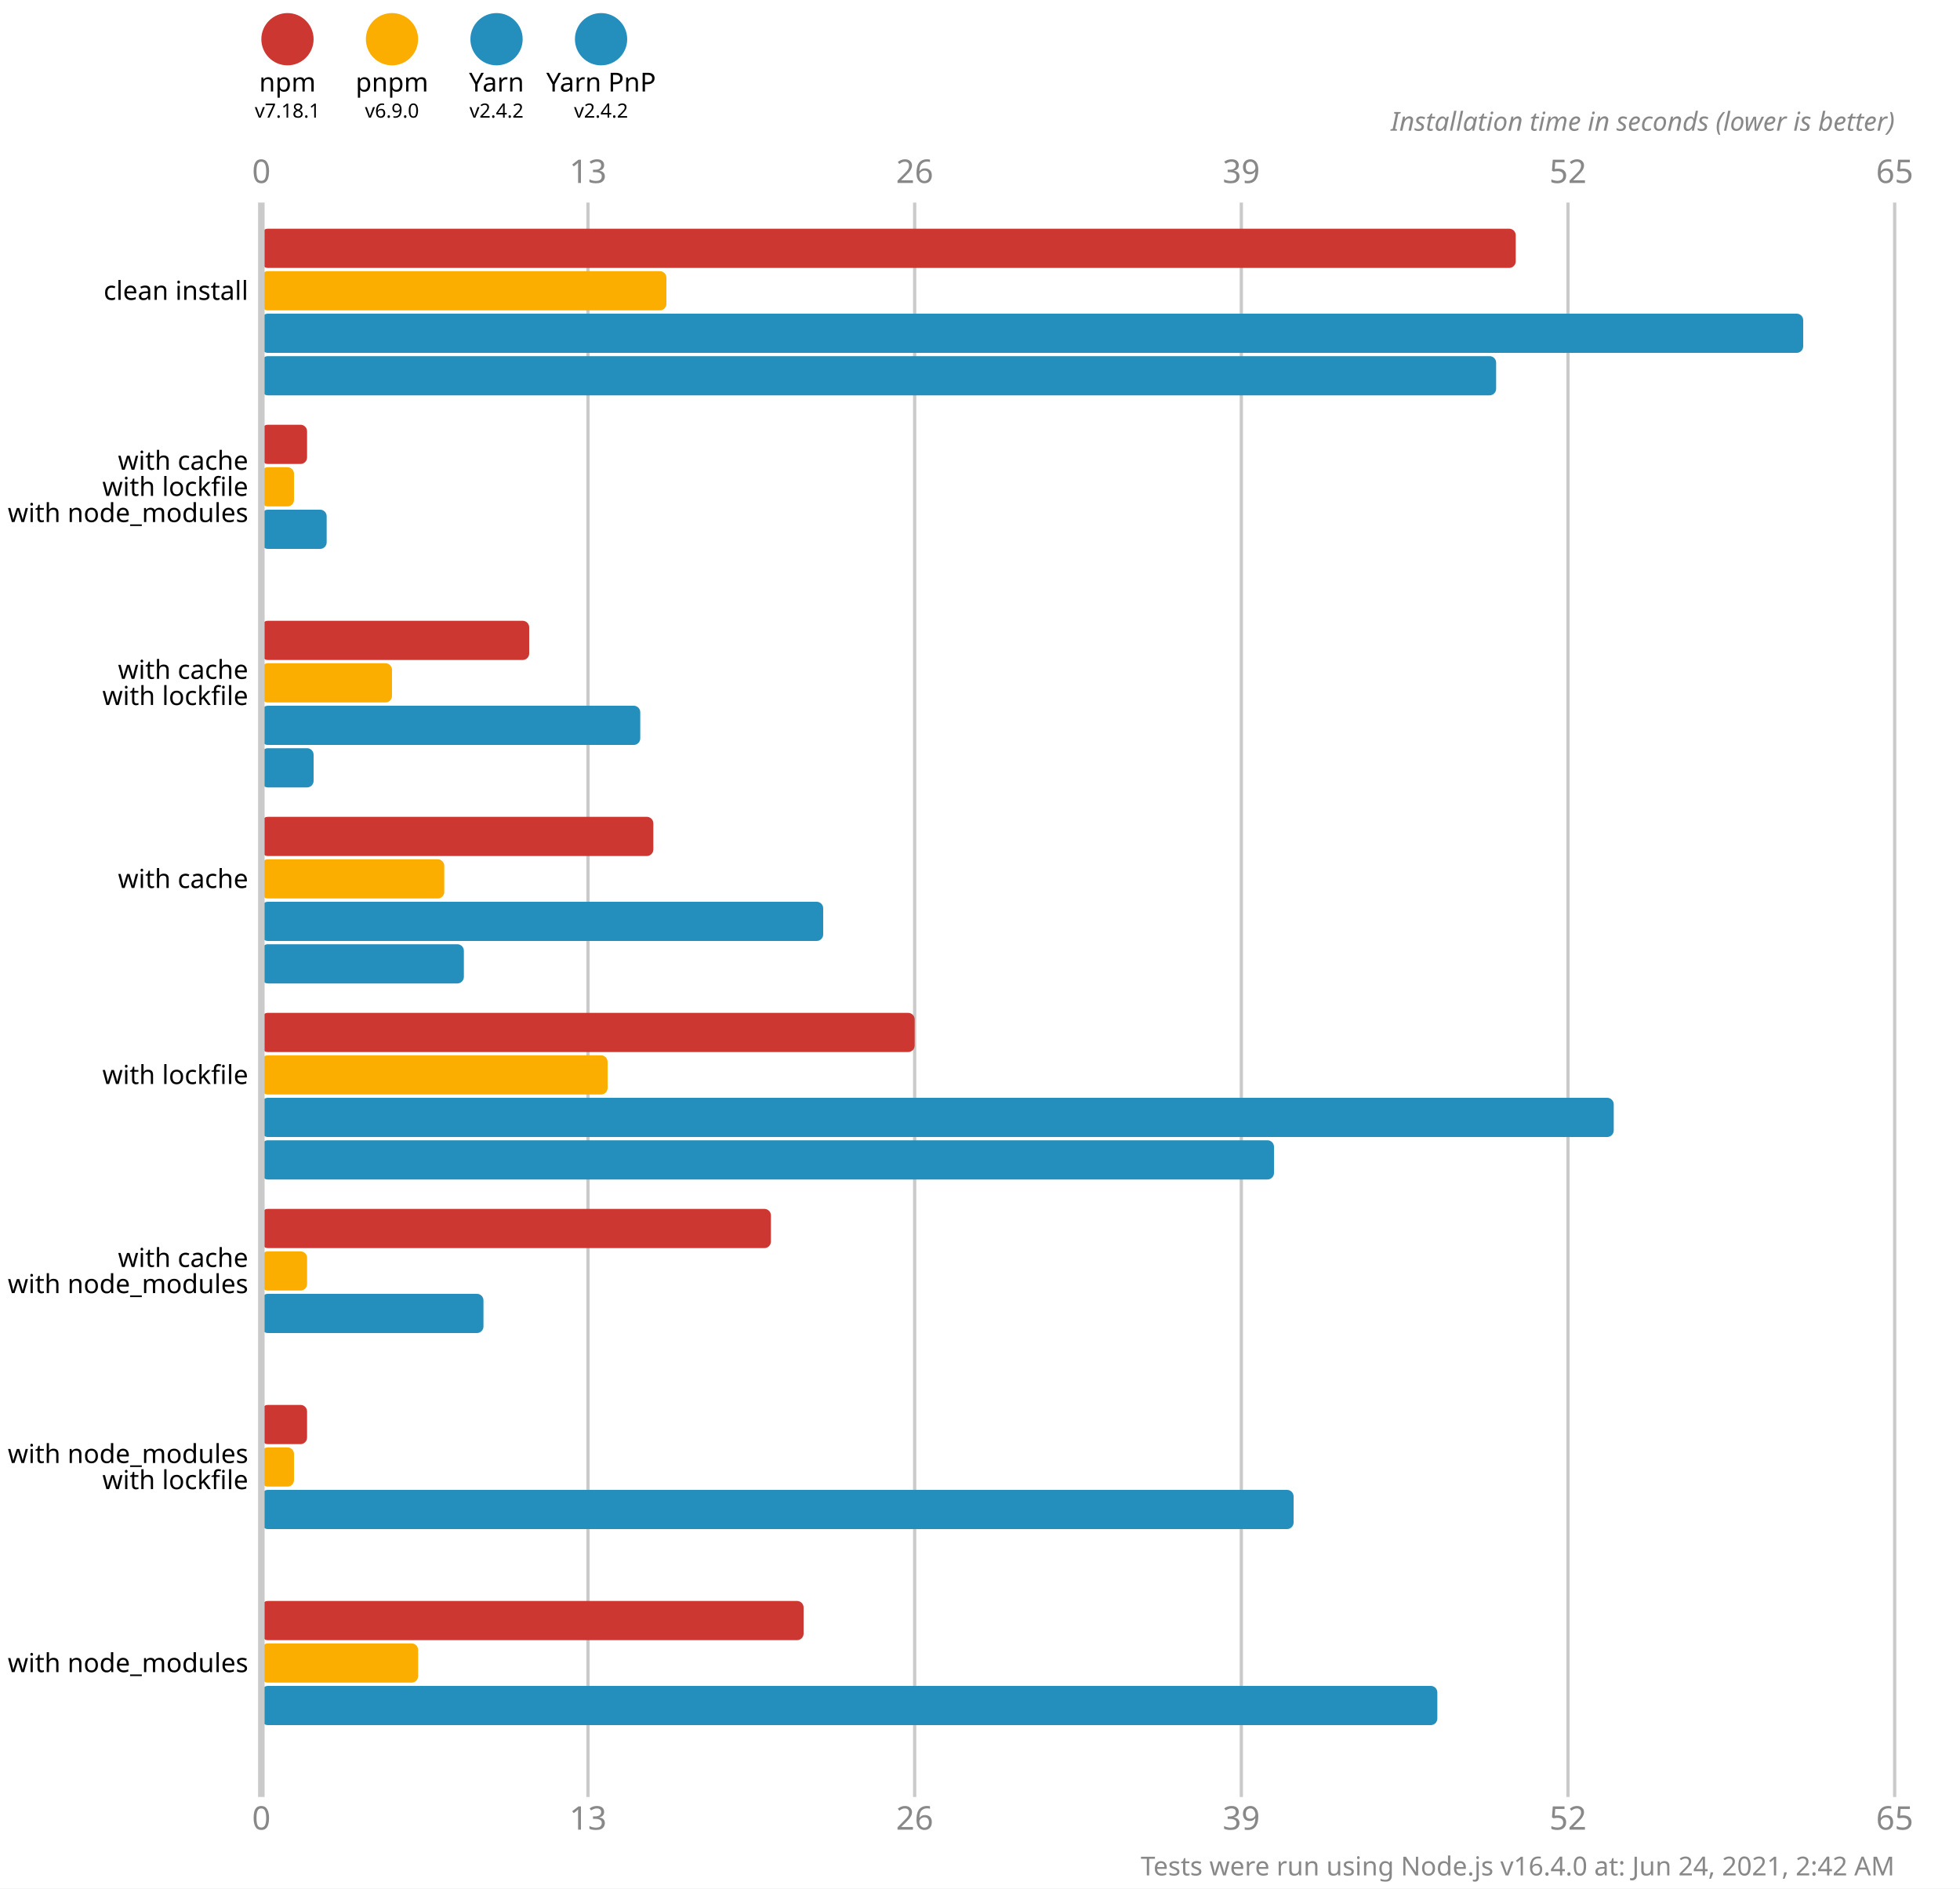
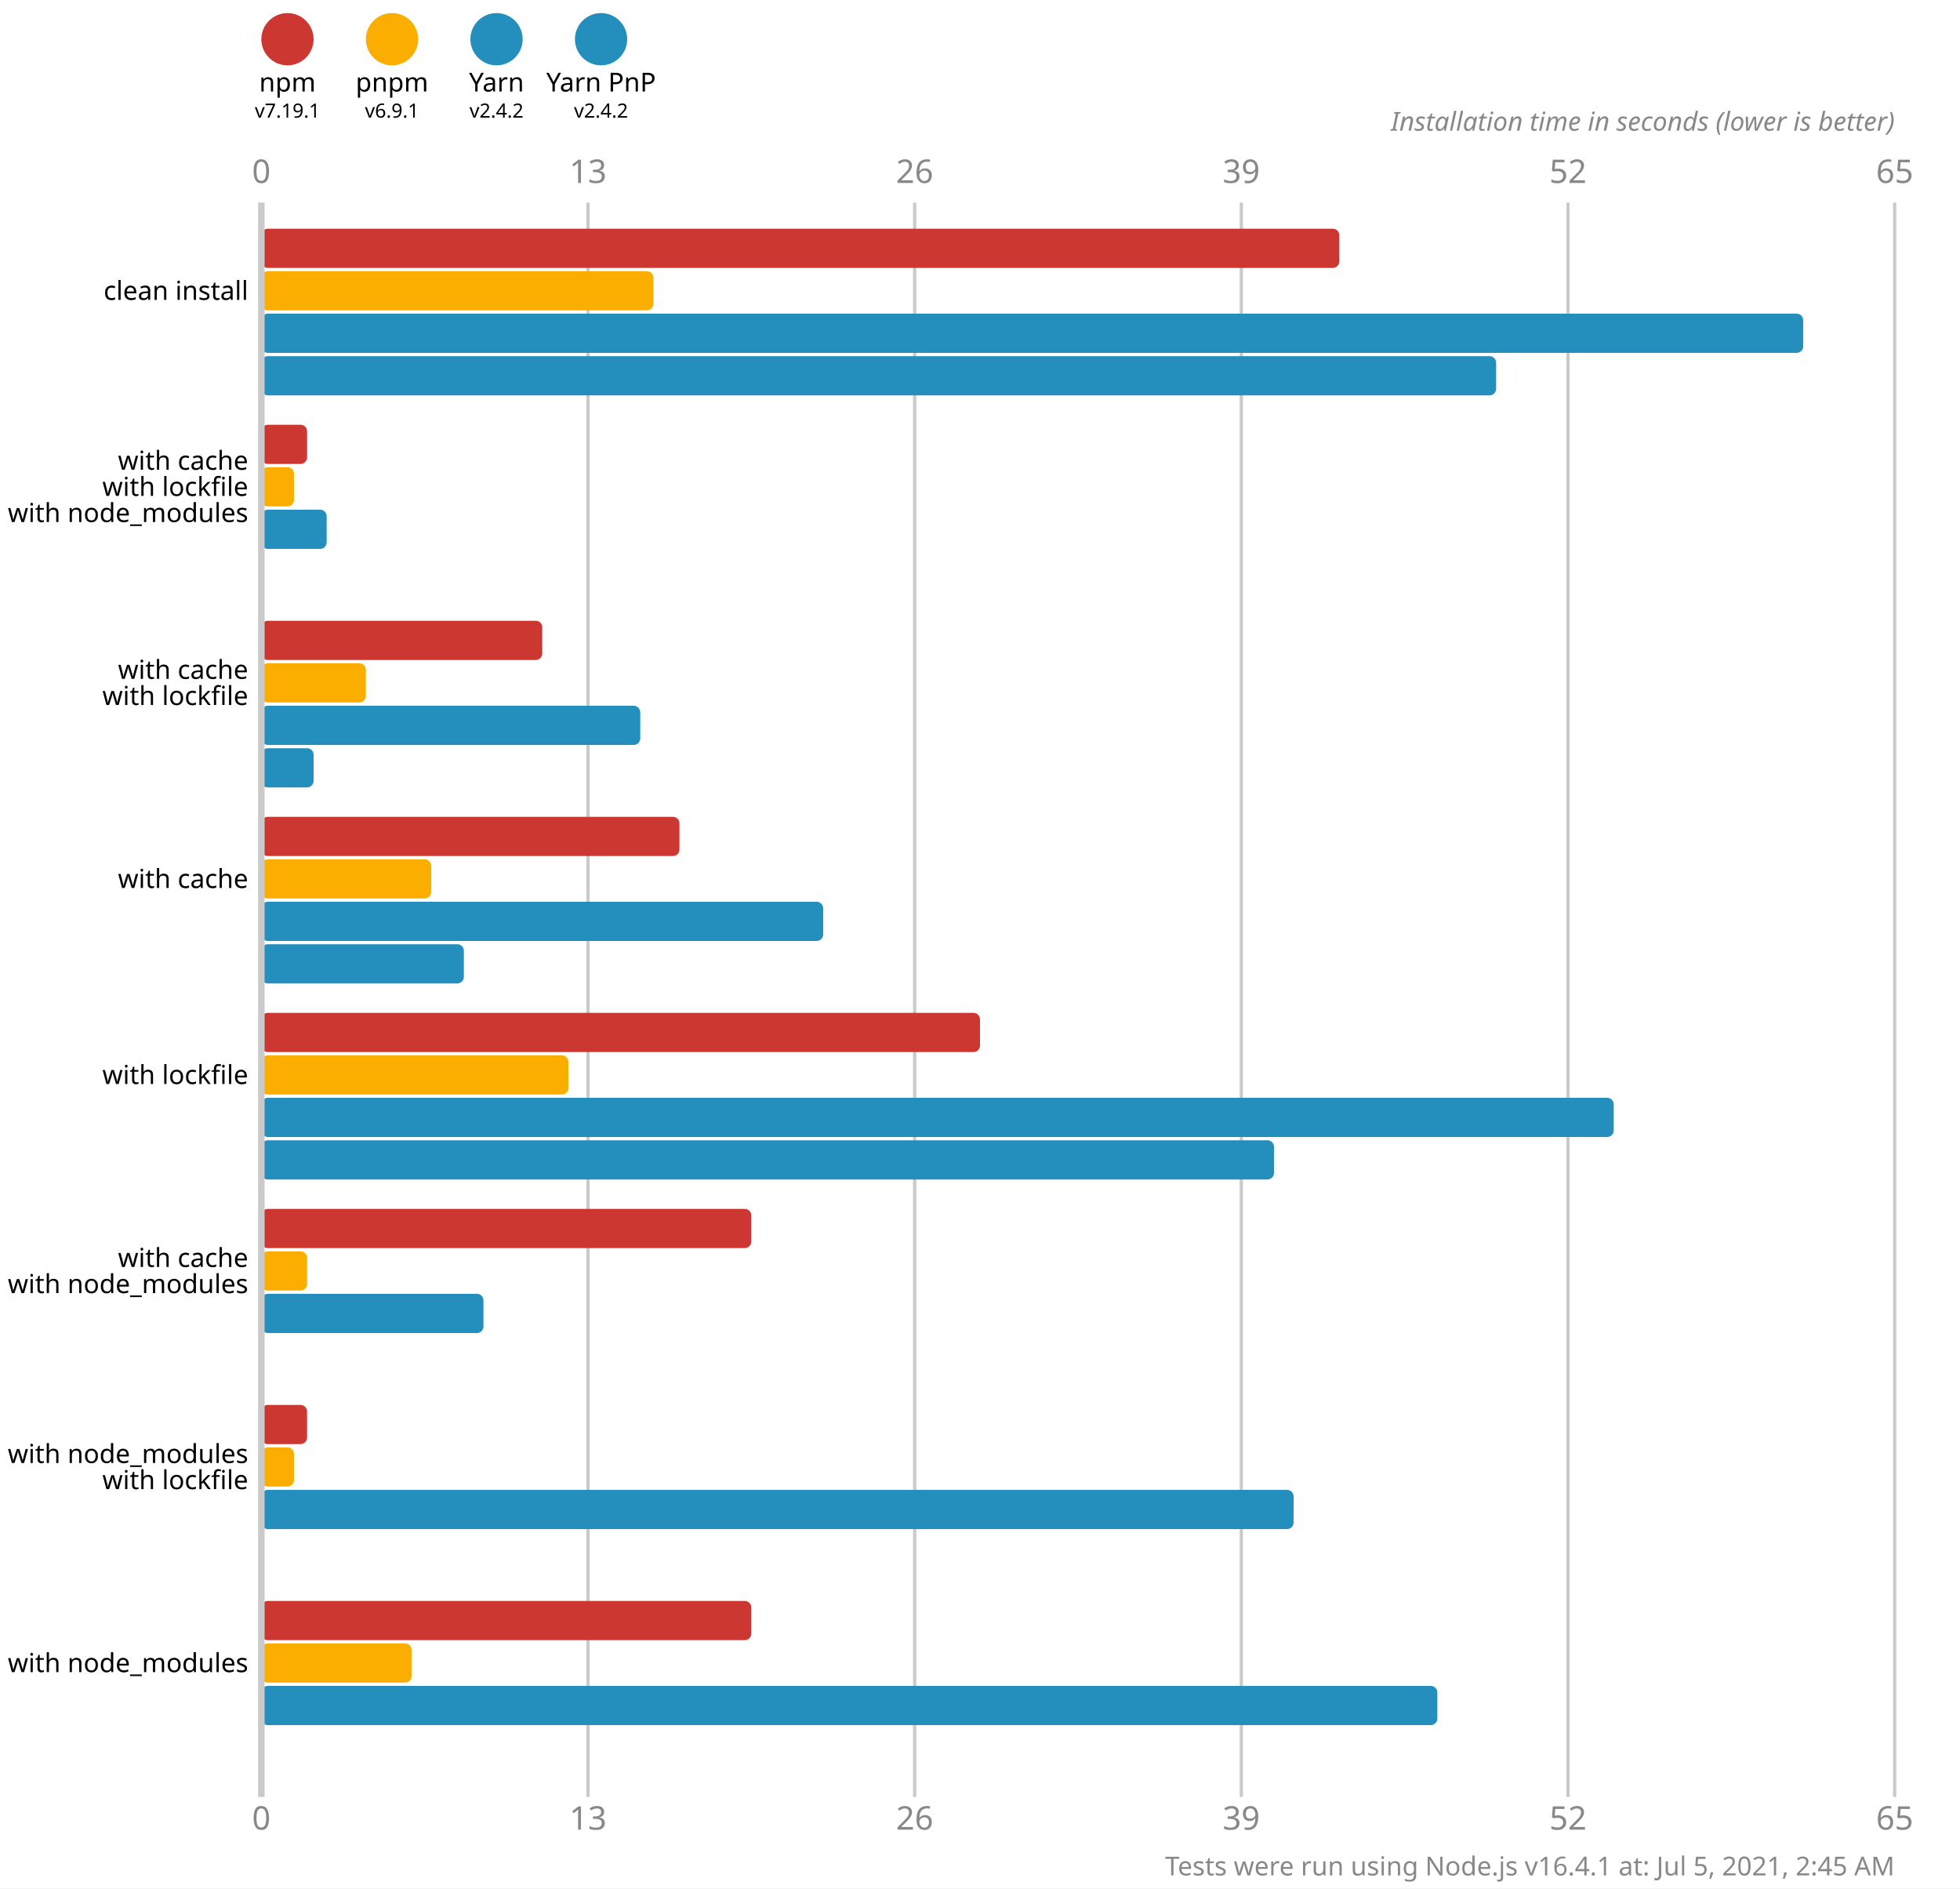
<svg xmlns="http://www.w3.org/2000/svg" version="1.1" viewBox="0 0 300 289">
  <style>
    .font { font-family: sans-serif; }
    .s3 { font-size: 3px; }
    .s4 { font-size: 4px; }
    .s5 { font-size: 5px; }
    .line { stroke: #cacaca; }
    .width { stroke-width: 0.5; }
    .text { fill: #888; }
  </style>
  <rect x="0" y="0" width="300" height="289" fill="#fff" />
  <circle cx="44" cy="6" r="4" fill="#cd3731" />
  <text x="44" y="14" class="font s4" text-anchor="middle">npm</text>
-   <text x="44" y="18" class="font s3" text-anchor="middle">v7.18.1</text>
+   <text x="44" y="18" class="font s3" text-anchor="middle">v7.19.1</text>
  <circle cx="60" cy="6" r="4" fill="#fbae00" />
  <text x="60" y="14" class="font s4" text-anchor="middle">pnpm</text>
-   <text x="60" y="18" class="font s3" text-anchor="middle">v6.9.0</text>
+   <text x="60" y="18" class="font s3" text-anchor="middle">v6.9.1</text>
  <circle cx="76" cy="6" r="4" fill="#248ebd" />
  <text x="76" y="14" class="font s4" text-anchor="middle">Yarn</text>
  <text x="76" y="18" class="font s3" text-anchor="middle">v2.4.2</text>
  <circle cx="92" cy="6" r="4" fill="#248ebd" />
  <text x="92" y="14" class="font s4" text-anchor="middle">Yarn PnP</text>
  <text x="92" y="18" class="font s3" text-anchor="middle">v2.4.2</text>
  <text x="40" y="28" class="font s5 text" text-anchor="middle">0</text>
  <text x="40" y="280" class="font s5 text" text-anchor="middle">0</text>
  <line x1="90" y1="31" x2="90" y2="275" class="line width" />
  <text x="90" y="28" class="font s5 text" text-anchor="middle">13</text>
  <text x="90" y="280" class="font s5 text" text-anchor="middle">13</text>
  <line x1="140" y1="31" x2="140" y2="275" class="line width" />
  <text x="140" y="28" class="font s5 text" text-anchor="middle">26</text>
  <text x="140" y="280" class="font s5 text" text-anchor="middle">26</text>
  <line x1="190" y1="31" x2="190" y2="275" class="line width" />
  <text x="190" y="28" class="font s5 text" text-anchor="middle">39</text>
  <text x="190" y="280" class="font s5 text" text-anchor="middle">39</text>
  <line x1="240" y1="31" x2="240" y2="275" class="line width" />
  <text x="240" y="28" class="font s5 text" text-anchor="middle">52</text>
  <text x="240" y="280" class="font s5 text" text-anchor="middle">52</text>
  <line x1="290" y1="31" x2="290" y2="275" class="line width" />
  <text x="290" y="28" class="font s5 text" text-anchor="middle">65</text>
  <text x="290" y="280" class="font s5 text" text-anchor="middle">65</text>
  <text x="290" y="20" class="font s4 text" font-style="italic" text-anchor="end">Installation time in seconds (lower is better)</text>
-   <rect x="40" y="35" width="192" height="6" fill="#cd3731" rx="1" ry="1" />
-   <rect x="40" y="41.5" width="62" height="6" fill="#fbae00" rx="1" ry="1" />
+   <rect x="40" y="35" width="165" height="6" fill="#cd3731" rx="1" ry="1" />
+   <rect x="40" y="41.5" width="60" height="6" fill="#fbae00" rx="1" ry="1" />
  <rect x="40" y="48" width="236" height="6" fill="#248ebd" rx="1" ry="1" />
  <rect x="40" y="54.5" width="189" height="6" fill="#248ebd" rx="1" ry="1" />
  <rect x="40" y="65" width="7" height="6" fill="#cd3731" rx="1" ry="1" />
  <rect x="40" y="71.5" width="5" height="6" fill="#fbae00" rx="1" ry="1" />
  <rect x="40" y="78" width="10" height="6" fill="#248ebd" rx="1" ry="1" />
  <rect x="40" y="84.5" width="0" height="6" fill="#248ebd" rx="1" ry="1" />
-   <rect x="40" y="95" width="41" height="6" fill="#cd3731" rx="1" ry="1" />
-   <rect x="40" y="101.5" width="20" height="6" fill="#fbae00" rx="1" ry="1" />
+   <rect x="40" y="95" width="43" height="6" fill="#cd3731" rx="1" ry="1" />
+   <rect x="40" y="101.5" width="16" height="6" fill="#fbae00" rx="1" ry="1" />
  <rect x="40" y="108" width="58" height="6" fill="#248ebd" rx="1" ry="1" />
  <rect x="40" y="114.5" width="8" height="6" fill="#248ebd" rx="1" ry="1" />
-   <rect x="40" y="125" width="60" height="6" fill="#cd3731" rx="1" ry="1" />
-   <rect x="40" y="131.5" width="28" height="6" fill="#fbae00" rx="1" ry="1" />
+   <rect x="40" y="125" width="64" height="6" fill="#cd3731" rx="1" ry="1" />
+   <rect x="40" y="131.5" width="26" height="6" fill="#fbae00" rx="1" ry="1" />
  <rect x="40" y="138" width="86" height="6" fill="#248ebd" rx="1" ry="1" />
  <rect x="40" y="144.5" width="31" height="6" fill="#248ebd" rx="1" ry="1" />
-   <rect x="40" y="155" width="100" height="6" fill="#cd3731" rx="1" ry="1" />
-   <rect x="40" y="161.5" width="53" height="6" fill="#fbae00" rx="1" ry="1" />
+   <rect x="40" y="155" width="110" height="6" fill="#cd3731" rx="1" ry="1" />
+   <rect x="40" y="161.5" width="47" height="6" fill="#fbae00" rx="1" ry="1" />
  <rect x="40" y="168" width="207" height="6" fill="#248ebd" rx="1" ry="1" />
  <rect x="40" y="174.5" width="155" height="6" fill="#248ebd" rx="1" ry="1" />
-   <rect x="40" y="185" width="78" height="6" fill="#cd3731" rx="1" ry="1" />
+   <rect x="40" y="185" width="75" height="6" fill="#cd3731" rx="1" ry="1" />
  <rect x="40" y="191.5" width="7" height="6" fill="#fbae00" rx="1" ry="1" />
  <rect x="40" y="198" width="34" height="6" fill="#248ebd" rx="1" ry="1" />
  <rect x="40" y="204.5" width="0" height="6" fill="#248ebd" rx="1" ry="1" />
  <rect x="40" y="215" width="7" height="6" fill="#cd3731" rx="1" ry="1" />
  <rect x="40" y="221.5" width="5" height="6" fill="#fbae00" rx="1" ry="1" />
  <rect x="40" y="228" width="158" height="6" fill="#248ebd" rx="1" ry="1" />
  <rect x="40" y="234.5" width="0" height="6" fill="#248ebd" rx="1" ry="1" />
-   <rect x="40" y="245" width="83" height="6" fill="#cd3731" rx="1" ry="1" />
-   <rect x="40" y="251.5" width="24" height="6" fill="#fbae00" rx="1" ry="1" />
+   <rect x="40" y="245" width="75" height="6" fill="#cd3731" rx="1" ry="1" />
+   <rect x="40" y="251.5" width="23" height="6" fill="#fbae00" rx="1" ry="1" />
  <rect x="40" y="258" width="180" height="6" fill="#248ebd" rx="1" ry="1" />
  <rect x="40" y="264.5" width="0" height="6" fill="#248ebd" rx="1" ry="1" />
  <line x1="40" y1="31" x2="40" y2="275" class="line" />
  <text x="38" y="44.5" class="font s4" dominant-baseline="middle" text-anchor="end">clean install</text>
  <text x="38" y="70.5" class="font s4" dominant-baseline="middle" text-anchor="end">with cache</text>
  <text x="38" y="74.5" class="font s4" dominant-baseline="middle" text-anchor="end">with lockfile</text>
  <text x="38" y="78.5" class="font s4" dominant-baseline="middle" text-anchor="end">with node_modules</text>
  <text x="38" y="102.5" class="font s4" dominant-baseline="middle" text-anchor="end">with cache</text>
  <text x="38" y="106.5" class="font s4" dominant-baseline="middle" text-anchor="end">with lockfile</text>
  <text x="38" y="134.5" class="font s4" dominant-baseline="middle" text-anchor="end">with cache</text>
  <text x="38" y="164.5" class="font s4" dominant-baseline="middle" text-anchor="end">with lockfile</text>
  <text x="38" y="192.5" class="font s4" dominant-baseline="middle" text-anchor="end">with cache</text>
  <text x="38" y="196.5" class="font s4" dominant-baseline="middle" text-anchor="end">with node_modules</text>
  <text x="38" y="222.5" class="font s4" dominant-baseline="middle" text-anchor="end">with node_modules</text>
  <text x="38" y="226.5" class="font s4" dominant-baseline="middle" text-anchor="end">with lockfile</text>
  <text x="38" y="254.5" class="font s4" dominant-baseline="middle" text-anchor="end">with node_modules</text>
-   <text x="290" y="287" class="font s4 text" text-anchor="end">Tests were run using Node.js v16.4.0 at: Jun 24, 2021, 2:42 AM</text>
+   <text x="290" y="287" class="font s4 text" text-anchor="end">Tests were run using Node.js v16.4.1 at: Jul 5, 2021, 2:45 AM</text>
</svg>
